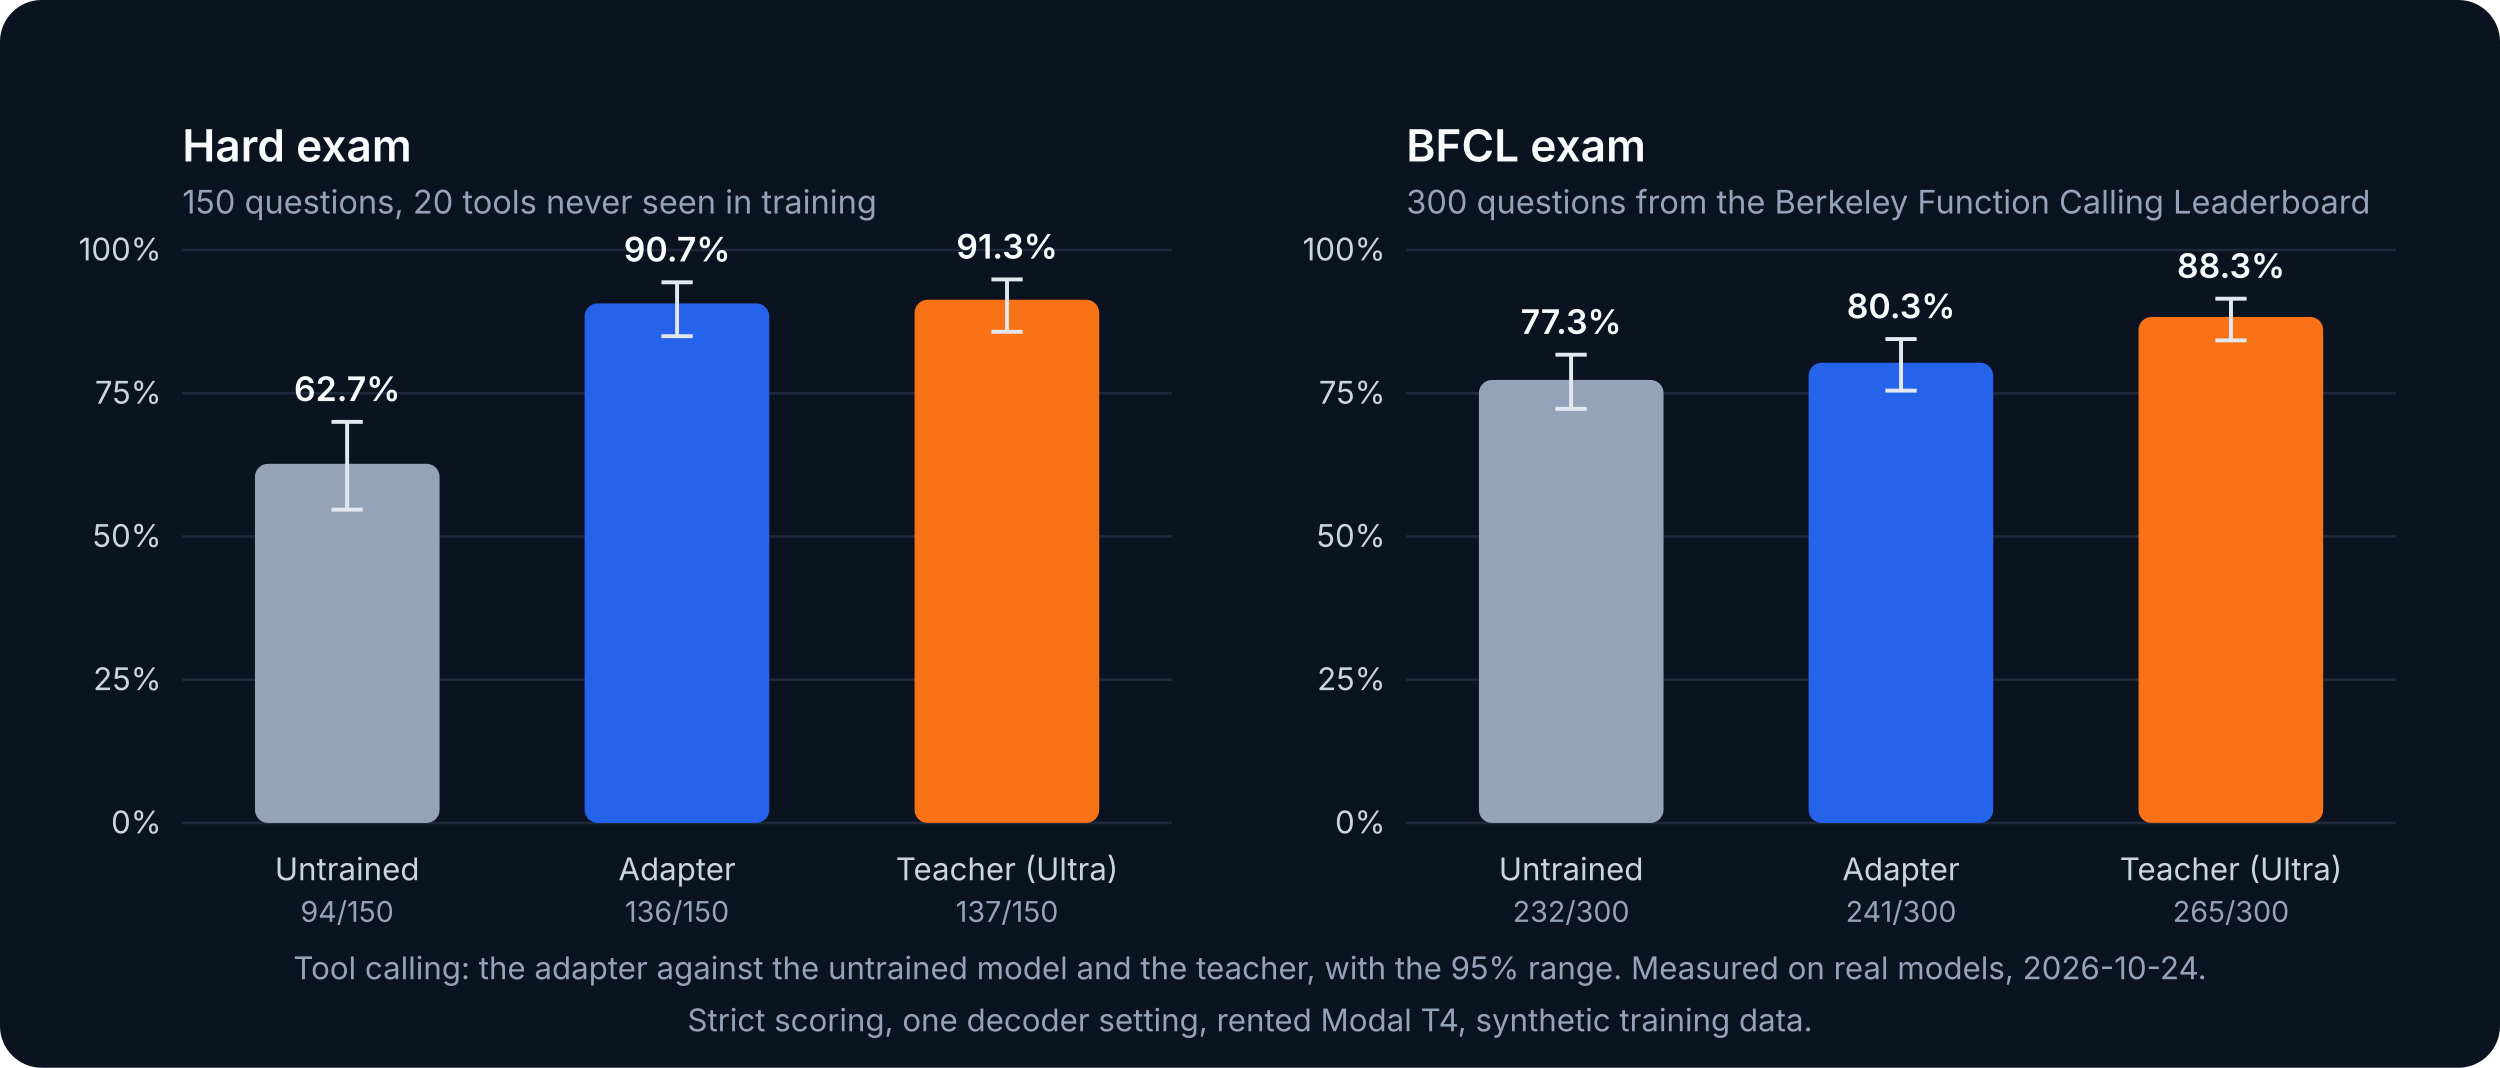
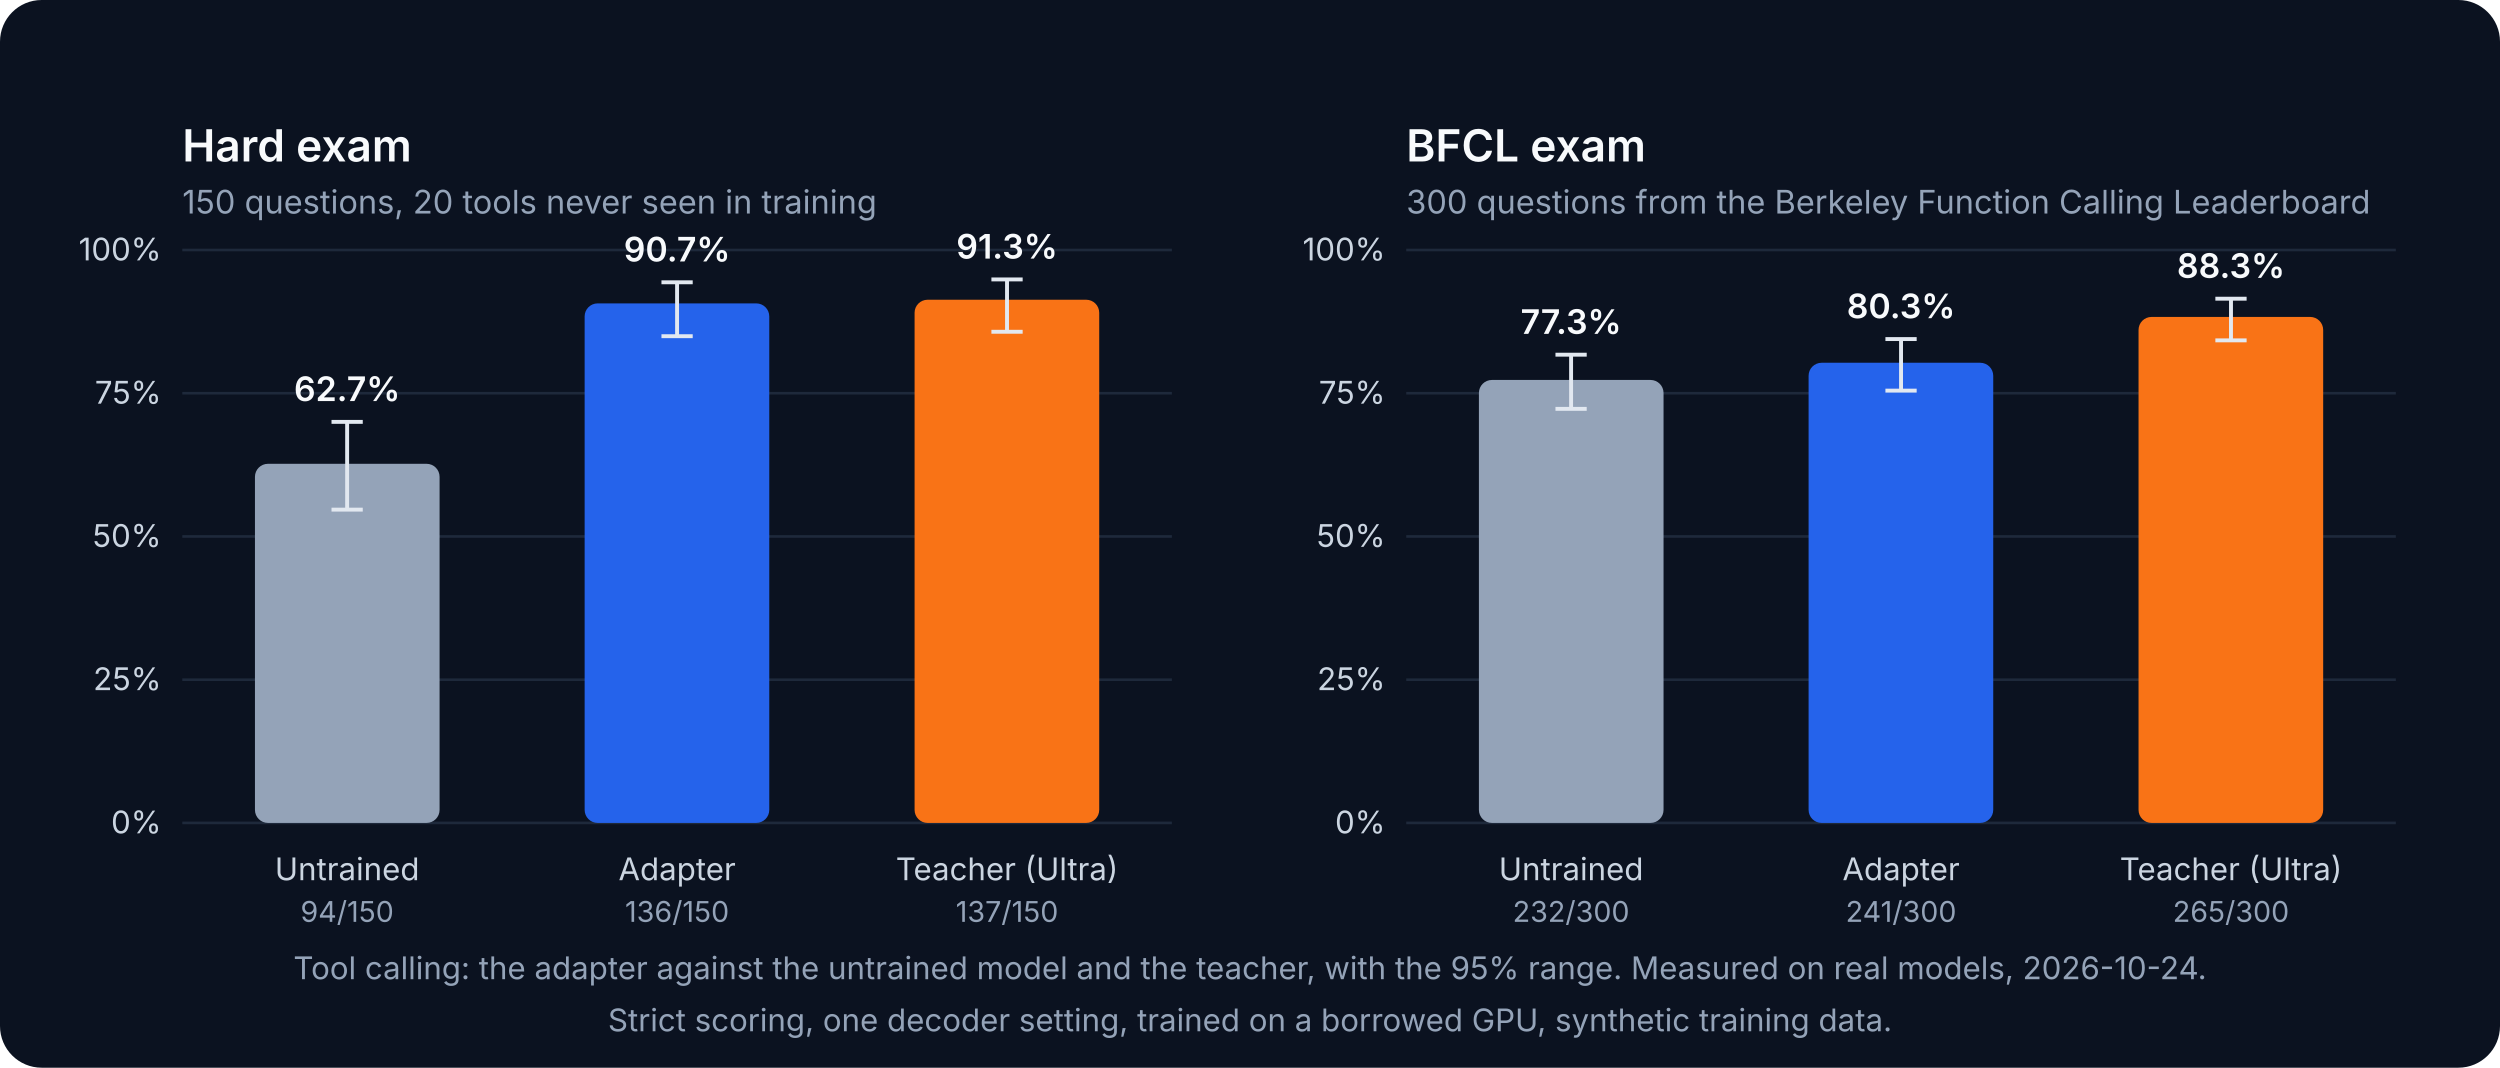
<svg xmlns="http://www.w3.org/2000/svg" viewBox="0 0 960 410" width="960" height="410" role="img" aria-label="Strict tool-calling scores for the untrained model, the tool-calling adapter and the teacher on a hard exam and a BFCL exam, with the 95% range">
  <style>text{font-family:Inter,Segoe UI,Helvetica,Arial,sans-serif}.h{fill:#f8fafc;font-size:17px;font-weight:600}.s{fill:#94a3b8;font-size:12.5px}.t{fill:#cbd5e1;font-size:12px}.t2{fill:#94a3b8;font-size:11px}.v{fill:#f8fafc;font-size:13px;font-weight:600}.g{stroke:#1e293b;stroke-width:1}.w{stroke:#e2e8f0;stroke-width:1.5}.n{fill:#94a3b8;font-size:12px}</style>
  <rect width="960" height="410" rx="16" fill="#0b1220" />
  <text x="70" y="62" class="h">Hard exam</text>
  <text x="70" y="82" class="s">150 questions, 20 tools never seen in training</text>
  <line x1="70" x2="450" y1="316.0" y2="316.0" class="g" />
  <text x="62" y="320.0" class="t" text-anchor="end">0%</text>
  <line x1="70" x2="450" y1="261.0" y2="261.0" class="g" />
  <text x="62" y="265.0" class="t" text-anchor="end">25%</text>
  <line x1="70" x2="450" y1="206.0" y2="206.0" class="g" />
  <text x="62" y="210.0" class="t" text-anchor="end">50%</text>
  <line x1="70" x2="450" y1="151.0" y2="151.0" class="g" />
  <text x="62" y="155.0" class="t" text-anchor="end">75%</text>
  <line x1="70" x2="450" y1="96.0" y2="96.0" class="g" />
  <text x="62" y="100.0" class="t" text-anchor="end">100%</text>
  <rect x="97.9" y="178.1" width="70.9" height="137.9" rx="5" fill="#94a3b8" />
  <line x1="133.3" x2="133.3" y1="195.7" y2="162.0" class="w" />
  <line x1="127.3" x2="139.3" y1="195.7" y2="195.7" class="w" />
  <line x1="127.3" x2="139.3" y1="162.0" y2="162.0" class="w" />
  <text x="133.3" y="154.0" class="v" text-anchor="middle">62.7%</text>
  <text x="133.3" y="338" class="t" text-anchor="middle">Untrained</text>
  <text x="133.3" y="354" class="t2" text-anchor="middle">94/150</text>
  <rect x="224.5" y="116.5" width="70.9" height="199.5" rx="5" fill="#2563eb" />
  <line x1="260.0" x2="260.0" y1="129.1" y2="108.4" class="w" />
  <line x1="254.0" x2="266.0" y1="129.1" y2="129.1" class="w" />
  <line x1="254.0" x2="266.0" y1="108.4" y2="108.4" class="w" />
  <text x="260.0" y="100.4" class="v" text-anchor="middle">90.7%</text>
  <text x="260.0" y="338" class="t" text-anchor="middle">Adapter</text>
  <text x="260.0" y="354" class="t2" text-anchor="middle">136/150</text>
  <rect x="351.2" y="115.1" width="70.9" height="200.9" rx="5" fill="#f97316" />
  <line x1="386.7" x2="386.7" y1="127.4" y2="107.3" class="w" />
  <line x1="380.7" x2="392.7" y1="127.4" y2="127.4" class="w" />
  <line x1="380.7" x2="392.7" y1="107.3" y2="107.3" class="w" />
  <text x="386.7" y="99.3" class="v" text-anchor="middle">91.3%</text>
  <text x="386.7" y="338" class="t" text-anchor="middle">Teacher (Ultra)</text>
  <text x="386.7" y="354" class="t2" text-anchor="middle">137/150</text>
  <text x="540" y="62" class="h">BFCL exam</text>
  <text x="540" y="82" class="s">300 questions from the Berkeley Function Calling Leaderboard</text>
  <line x1="540" x2="920" y1="316.0" y2="316.0" class="g" />
  <text x="532" y="320.0" class="t" text-anchor="end">0%</text>
  <line x1="540" x2="920" y1="261.0" y2="261.0" class="g" />
  <text x="532" y="265.0" class="t" text-anchor="end">25%</text>
  <line x1="540" x2="920" y1="206.0" y2="206.0" class="g" />
  <text x="532" y="210.0" class="t" text-anchor="end">50%</text>
  <line x1="540" x2="920" y1="151.0" y2="151.0" class="g" />
  <text x="532" y="155.0" class="t" text-anchor="end">75%</text>
  <line x1="540" x2="920" y1="96.0" y2="96.0" class="g" />
  <text x="532" y="100.0" class="t" text-anchor="end">100%</text>
  <rect x="567.9" y="145.9" width="70.9" height="170.1" rx="5" fill="#94a3b8" />
  <line x1="603.3" x2="603.3" y1="157.0" y2="136.2" class="w" />
  <line x1="597.3" x2="609.3" y1="157.0" y2="157.0" class="w" />
  <line x1="597.3" x2="609.3" y1="136.2" y2="136.2" class="w" />
  <text x="603.3" y="128.2" class="v" text-anchor="middle">77.3%</text>
  <text x="603.3" y="338" class="t" text-anchor="middle">Untrained</text>
  <text x="603.3" y="354" class="t2" text-anchor="middle">232/300</text>
  <rect x="694.5" y="139.3" width="70.9" height="176.7" rx="5" fill="#2563eb" />
  <line x1="730.0" x2="730.0" y1="150.0" y2="130.2" class="w" />
  <line x1="724.0" x2="736.0" y1="150.0" y2="150.0" class="w" />
  <line x1="724.0" x2="736.0" y1="130.2" y2="130.2" class="w" />
  <text x="730.0" y="122.2" class="v" text-anchor="middle">80.3%</text>
  <text x="730.0" y="338" class="t" text-anchor="middle">Adapter</text>
  <text x="730.0" y="354" class="t2" text-anchor="middle">241/300</text>
  <rect x="821.2" y="121.7" width="70.9" height="194.3" rx="5" fill="#f97316" />
  <line x1="856.7" x2="856.7" y1="130.7" y2="114.7" class="w" />
  <line x1="850.7" x2="862.7" y1="130.7" y2="130.7" class="w" />
  <line x1="850.7" x2="862.7" y1="114.7" y2="114.7" class="w" />
  <text x="856.7" y="106.7" class="v" text-anchor="middle">88.3%</text>
  <text x="856.7" y="338" class="t" text-anchor="middle">Teacher (Ultra)</text>
  <text x="856.7" y="354" class="t2" text-anchor="middle">265/300</text>
  <text x="480.0" y="376" class="n" text-anchor="middle">Tool calling: the adapter against the untrained model and the teacher, with the 95% range. Measured on real models, 2026-10-24.</text>
-   <text x="480.0" y="396" class="n" text-anchor="middle">Strict scoring, one decoder setting, rented Modal T4, synthetic training data.</text>
+   <text x="480.0" y="396" class="n" text-anchor="middle">Strict scoring, one decoder setting, trained on a borrowed GPU, synthetic training data.</text>
</svg>
